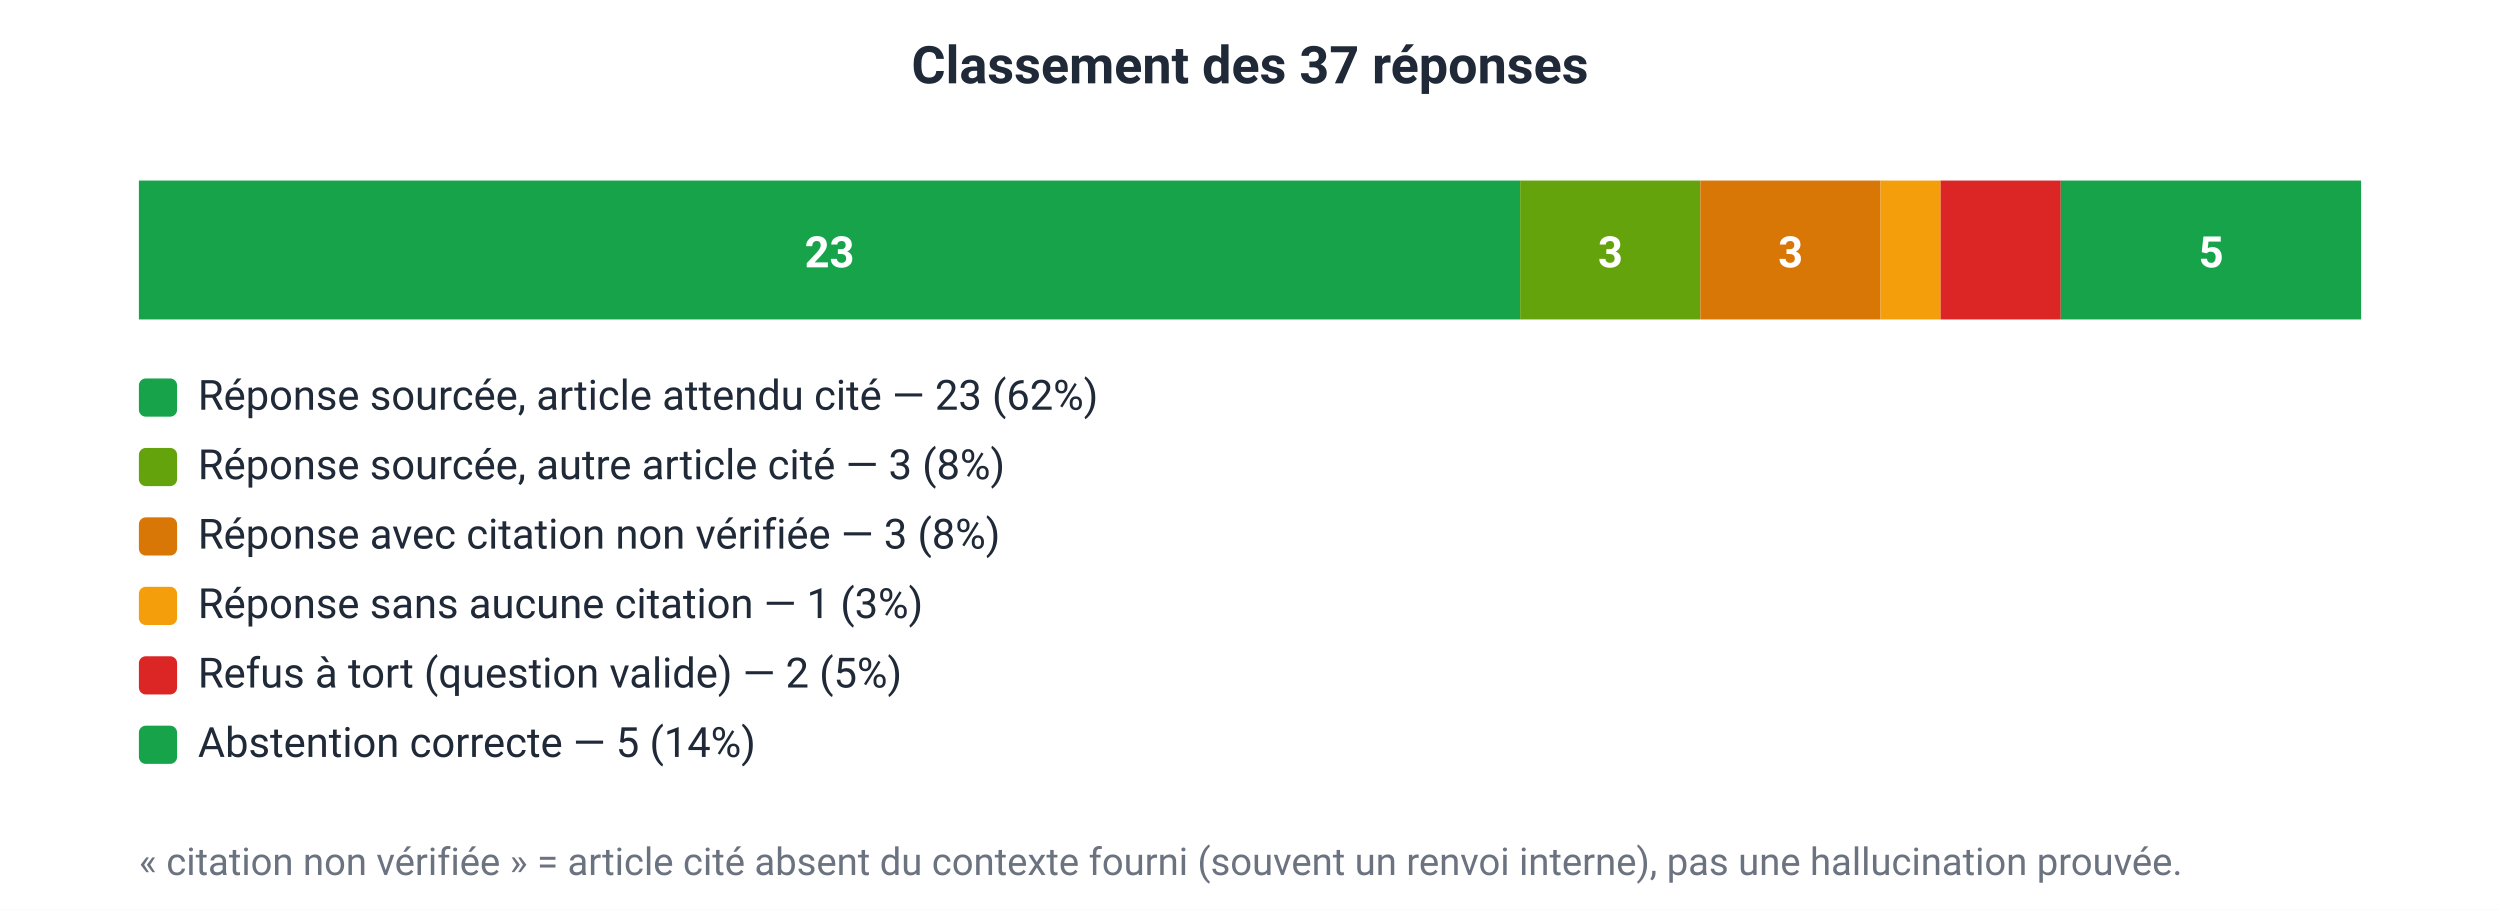
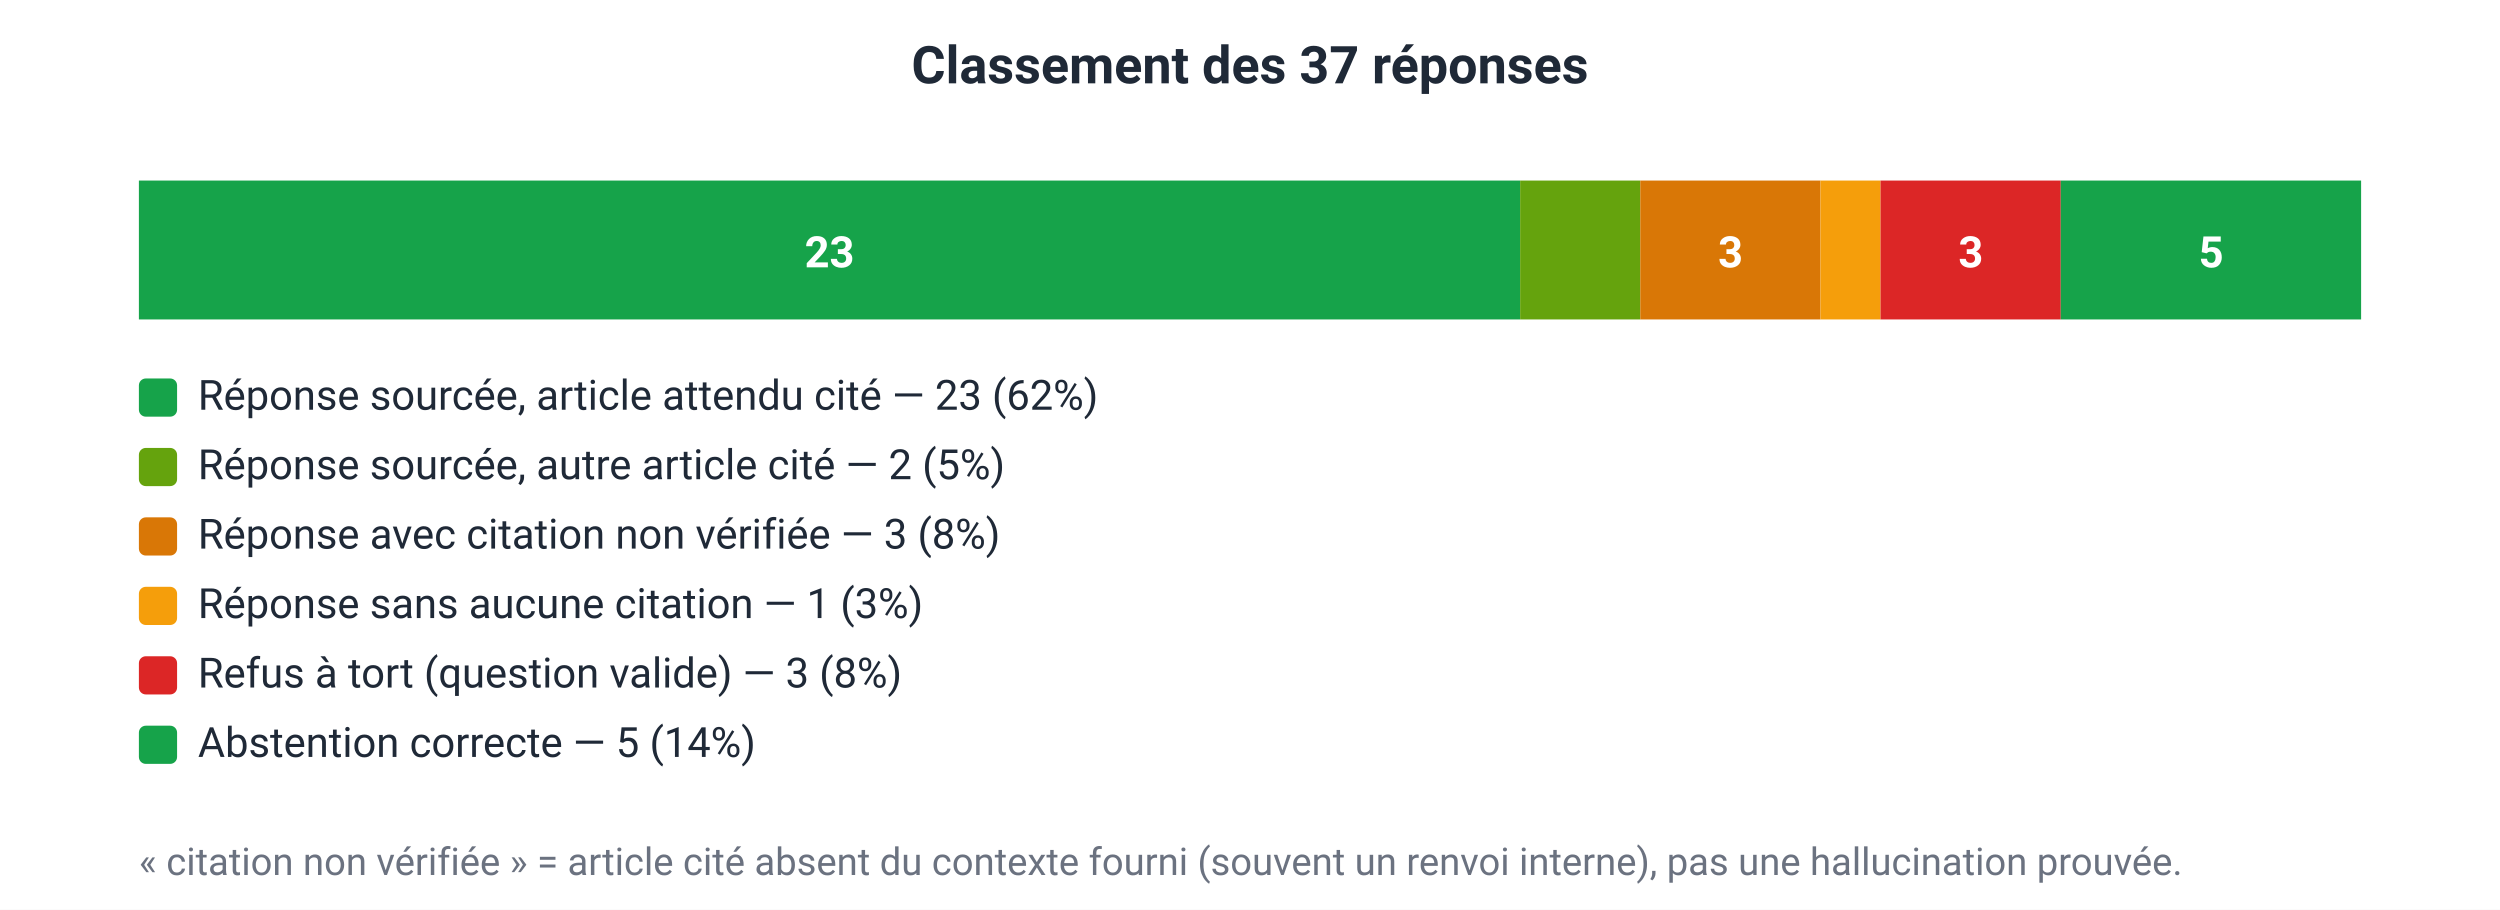
<svg xmlns="http://www.w3.org/2000/svg" width="720" height="262" viewBox="0 0 720 262">
  <rect width="720" height="262" fill="white" />
  <text x="360.0" y="24" text-anchor="middle" font-family="-apple-system,Segoe UI,Roboto,Helvetica,Arial,sans-serif" font-size="15" font-weight="600" fill="#1f2937">Classement des 37 réponses</text>
  <rect x="40.0" y="52" width="397.8" height="40" fill="#16a34a" />
  <text x="238.9" y="77" text-anchor="middle" font-family="-apple-system,Segoe UI,Roboto,Helvetica,Arial,sans-serif" font-size="12.5" font-weight="600" fill="white">23</text>
-   <rect x="437.8" y="52" width="51.9" height="40" fill="#65a30d" />
-   <text x="463.8" y="77" text-anchor="middle" font-family="-apple-system,Segoe UI,Roboto,Helvetica,Arial,sans-serif" font-size="12.5" font-weight="600" fill="white">3</text>
-   <rect x="489.7" y="52" width="51.9" height="40" fill="#d97706" />
-   <text x="515.7" y="77" text-anchor="middle" font-family="-apple-system,Segoe UI,Roboto,Helvetica,Arial,sans-serif" font-size="12.5" font-weight="600" fill="white">3</text>
-   <rect x="541.6" y="52" width="17.3" height="40" fill="#f59e0b" />
-   <rect x="558.9" y="52" width="34.6" height="40" fill="#dc2626" />
+   <rect x="437.8" y="52" width="34.6" height="40" fill="#65a30d" />
+   <rect x="472.4" y="52" width="51.9" height="40" fill="#d97706" />
+   <text x="498.4" y="77" text-anchor="middle" font-family="-apple-system,Segoe UI,Roboto,Helvetica,Arial,sans-serif" font-size="12.5" font-weight="600" fill="white">3</text>
+   <rect x="524.3" y="52" width="17.3" height="40" fill="#f59e0b" />
+   <rect x="541.6" y="52" width="51.9" height="40" fill="#dc2626" />
+   <text x="567.6" y="77" text-anchor="middle" font-family="-apple-system,Segoe UI,Roboto,Helvetica,Arial,sans-serif" font-size="12.5" font-weight="600" fill="white">3</text>
  <rect x="593.5" y="52" width="86.5" height="40" fill="#16a34a" />
  <text x="636.8" y="77" text-anchor="middle" font-family="-apple-system,Segoe UI,Roboto,Helvetica,Arial,sans-serif" font-size="12.5" font-weight="600" fill="white">5</text>
  <rect x="40" y="109" width="11" height="11" fill="#16a34a" rx="2" />
  <text x="57" y="118" font-family="-apple-system,Segoe UI,Roboto,Helvetica,Arial,sans-serif" font-size="12" fill="#1f2937">Réponse sourcée, article attendu cité — 23 (62%)</text>
  <rect x="40" y="129" width="11" height="11" fill="#65a30d" rx="2" />
-   <text x="57" y="138" font-family="-apple-system,Segoe UI,Roboto,Helvetica,Arial,sans-serif" font-size="12" fill="#1f2937">Réponse sourcée, autre article cité — 3 (8%)</text>
+   <text x="57" y="138" font-family="-apple-system,Segoe UI,Roboto,Helvetica,Arial,sans-serif" font-size="12" fill="#1f2937">Réponse sourcée, autre article cité — 2 (5%)</text>
  <rect x="40" y="149" width="11" height="11" fill="#d97706" rx="2" />
  <text x="57" y="158" font-family="-apple-system,Segoe UI,Roboto,Helvetica,Arial,sans-serif" font-size="12" fill="#1f2937">Réponse avec citation non vérifiée — 3 (8%)</text>
  <rect x="40" y="169" width="11" height="11" fill="#f59e0b" rx="2" />
  <text x="57" y="178" font-family="-apple-system,Segoe UI,Roboto,Helvetica,Arial,sans-serif" font-size="12" fill="#1f2937">Réponse sans aucune citation — 1 (3%)</text>
  <rect x="40" y="189" width="11" height="11" fill="#dc2626" rx="2" />
-   <text x="57" y="198" font-family="-apple-system,Segoe UI,Roboto,Helvetica,Arial,sans-serif" font-size="12" fill="#1f2937">Refus à tort (question valide) — 2 (5%)</text>
+   <text x="57" y="198" font-family="-apple-system,Segoe UI,Roboto,Helvetica,Arial,sans-serif" font-size="12" fill="#1f2937">Refus à tort (question valide) — 3 (8%)</text>
  <rect x="40" y="209" width="11" height="11" fill="#16a34a" rx="2" />
  <text x="57" y="218" font-family="-apple-system,Segoe UI,Roboto,Helvetica,Arial,sans-serif" font-size="12" fill="#1f2937">Abstention correcte — 5 (14%)</text>
  <text x="40" y="252" font-family="-apple-system,Segoe UI,Roboto,Helvetica,Arial,sans-serif" font-size="11" fill="#6b7280">« citation non vérifiée » = article cité absent du contexte fourni (souvent un renvoi interne), pas une hallucination prouvée.</text>
</svg>
